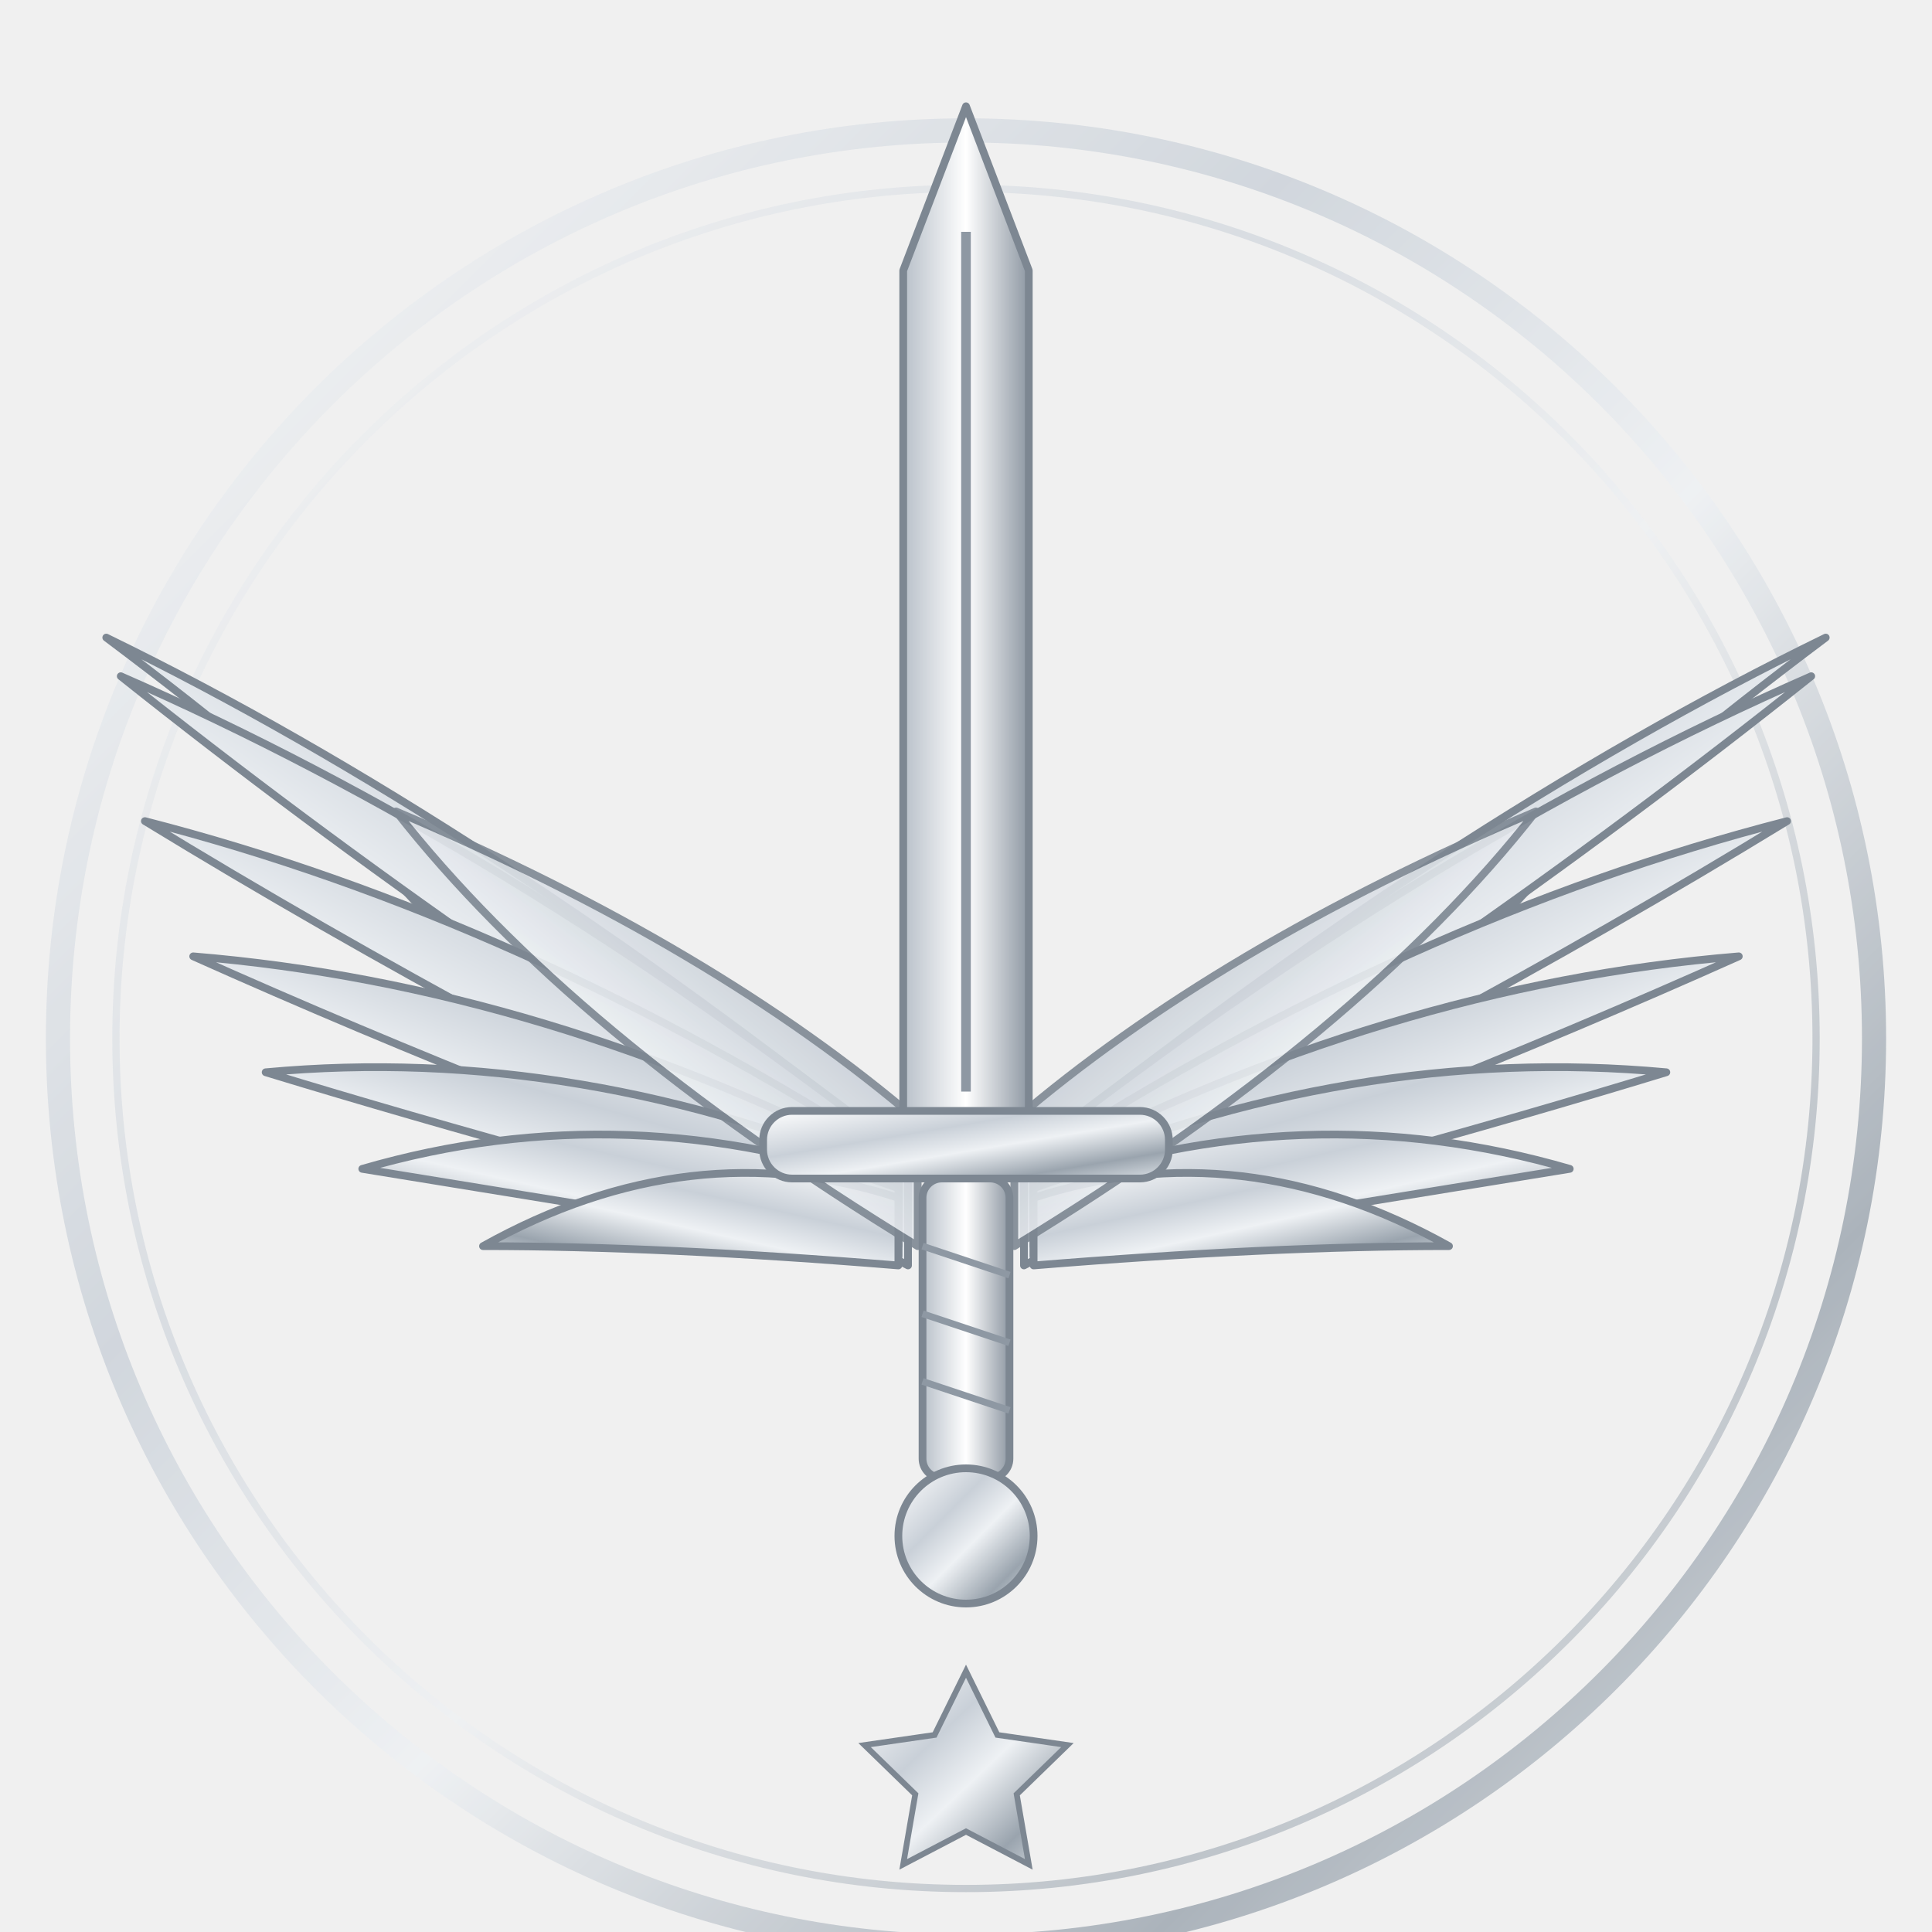
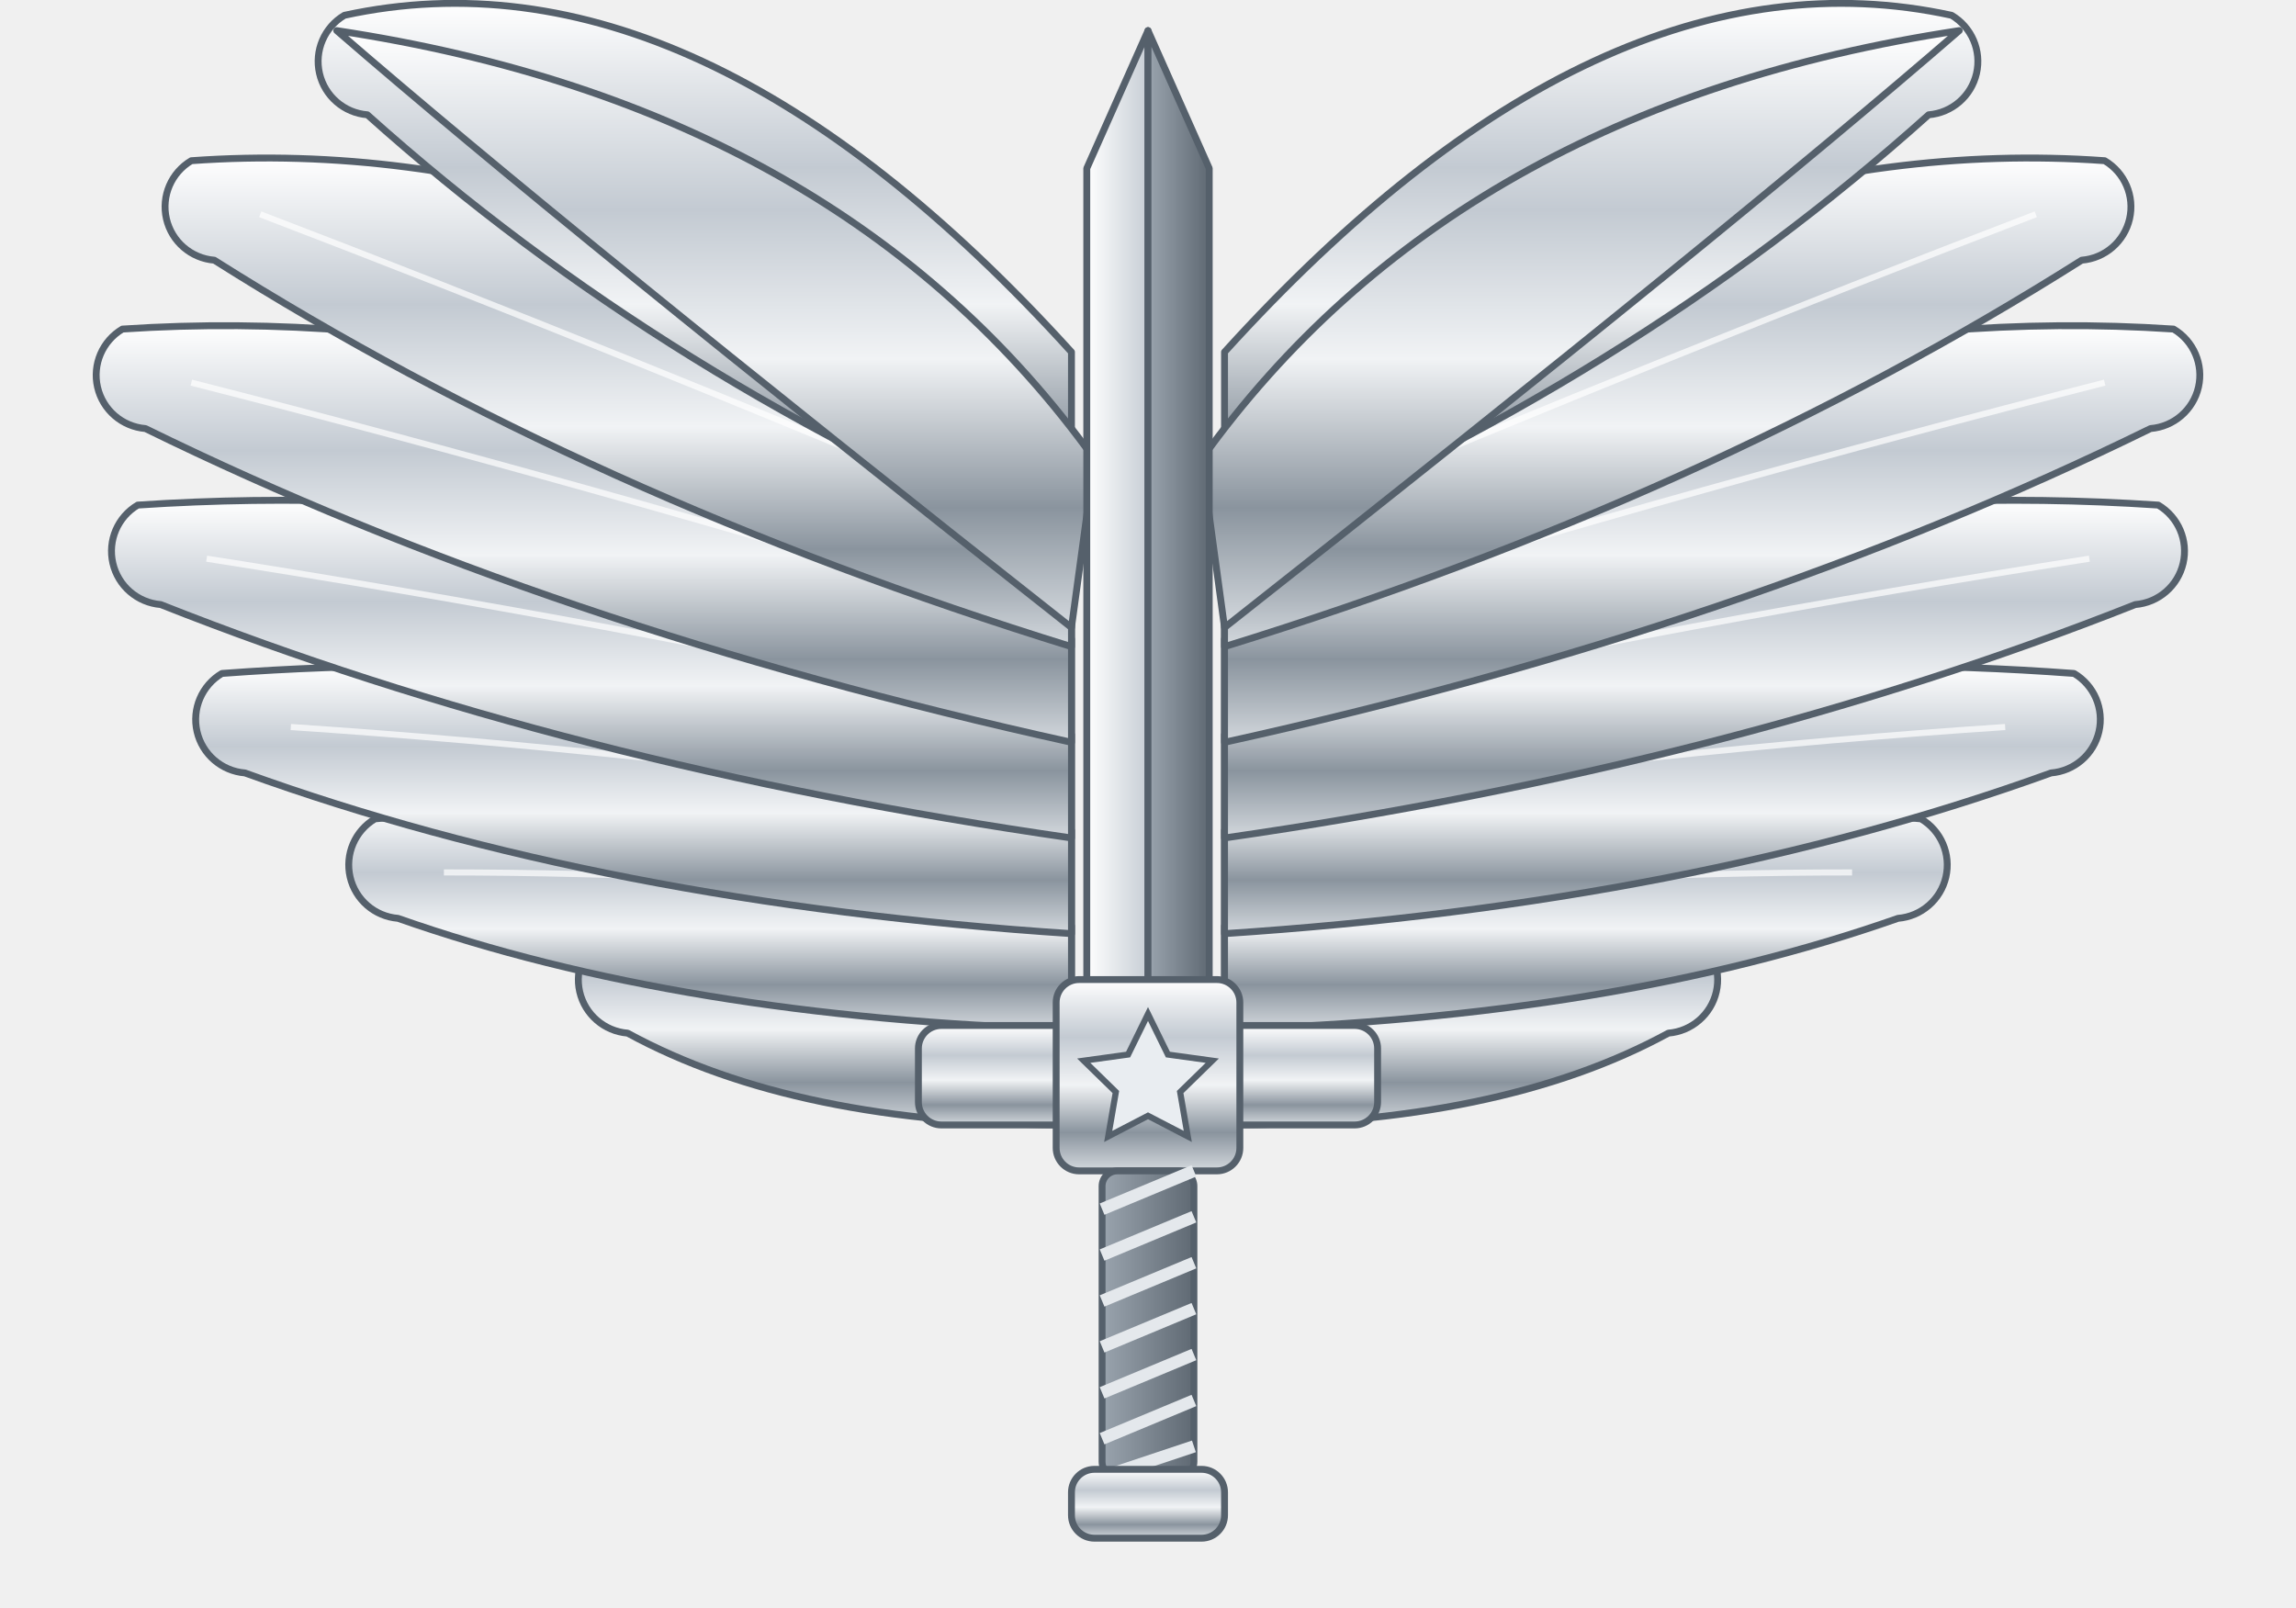
- <svg xmlns="http://www.w3.org/2000/svg" viewBox="0 0 400 400" role="img" aria-label="Gládio alado da Força Aérea Brasileira">
+ <svg xmlns="http://www.w3.org/2000/svg" viewBox="0 0 300 210" role="img" aria-label="Gládio alado da Força Aérea Brasileira">
  <defs>
-     <linearGradient id="prata" x1="0" y1="0" x2="1" y2="1">
+     <linearGradient id="prata" x1="0" y1="0" x2="0" y2="1">
      <stop offset="0" stop-color="#FFFFFF" />
-       <stop offset="0.35" stop-color="#C9D0D8" />
-       <stop offset="0.55" stop-color="#EEF1F4" />
-       <stop offset="0.8" stop-color="#9AA4AE" />
-       <stop offset="1" stop-color="#DDE2E7" />
+       <stop offset="0.3" stop-color="#C3CAD2" />
+       <stop offset="0.55" stop-color="#F1F3F5" />
+       <stop offset="0.8" stop-color="#8A949E" />
+       <stop offset="1" stop-color="#D3D8DD" />
    </linearGradient>
-     <linearGradient id="lamina" x1="0" y1="0" x2="1" y2="0">
-       <stop offset="0" stop-color="#B8C0C9" />
-       <stop offset="0.5" stop-color="#FFFFFF" />
-       <stop offset="1" stop-color="#8E98A3" />
+     <linearGradient id="claro" x1="0" y1="0" x2="1" y2="0">
+       <stop offset="0" stop-color="#FFFFFF" />
+       <stop offset="1" stop-color="#C7CED5" />
    </linearGradient>
-     <g id="asa" fill="url(#prata)" stroke="#7D8792" stroke-width="1.6" stroke-linejoin="round">
-       <path d="M212,240 Q300,170 378,132 Q306,186 298,210 Q262,236 212,262 Z" />
-       <path d="M214,238 Q295,175 375,140 Q301,199 214,252 Z" />
-       <path d="M214,240 Q292,190 370,170 Q298,214 214,254 Z" />
-       <path d="M214,242 Q287,204 360,198 Q293,228 214,256 Z" />
-       <path d="M214,244 Q280,216 345,222 Q286,240 214,258 Z" />
-       <path d="M214,246 Q270,226 325,242 Q276,250 214,260 Z" />
-       <path d="M214,248 Q257,234 300,258 Q263,258 214,262 Z" />
-       <path d="M210,232 Q252,196 318,168 Q282,214 210,258 Z" opacity="0.9" />
+     <linearGradient id="escuro" x1="0" y1="0" x2="1" y2="0">
+       <stop offset="0" stop-color="#9AA4AE" />
+       <stop offset="1" stop-color="#5F6973" />
+     </linearGradient>
+     <g id="asa">
+       <g fill="url(#prata)" stroke="#55606B" stroke-width="0.9" stroke-linejoin="round">
+         <path d="M160,121.0 Q192,117 221,122 A7,7 0 0 1 218,135 Q196,147 160,147.0 Z" />
+         <path class="hl" d="M168,130.0 Q192,128 212,129" />
+         <path d="M160,108.5 Q207,103 251,107 A7,7 0 0 1 248,120 Q211,133 160,134.5 Z" />
+         <path class="hl" d="M168,117.5 Q207,114 242,114" />
+         <path d="M160,96.0 Q217,84 271,88 A7,7 0 0 1 268,101 Q221,118 160,122.0 Z" />
+         <path class="hl" d="M168,105.0 Q217,98 262,95" />
+         <path d="M160,83.5 Q222,62 282,66 A7,7 0 0 1 279,79 Q226,100 160,109.5 Z" />
+         <path class="hl" d="M168,92.5 Q222,81 273,73" />
+         <path d="M160,71.0 Q224,39 284,43 A7,7 0 0 1 281,56 Q228,82 160,97.0 Z" />
+         <path class="hl" d="M168,80.0 Q224,63 275,50" />
+         <path d="M160,58.5 Q219,17 275,21 A7,7 0 0 1 272,34 Q223,65 160,84.5 Z" />
+         <path class="hl" d="M168,67.5 Q219,46 266,28" />
+         <path d="M160,46.0 Q209,-8 255,2 A7,7 0 0 1 252,15 Q213,50 160,72.0 Z" />
+         <path class="hl" d="M168,55.0 Q209,30 246,9" />
+         <path d="M157,60 Q190,14 256,4 Q226,30 160,82 Z" />
+       </g>
    </g>
+     <style>.hl{fill:none;stroke:#FFFFFF;stroke-width:0.8;opacity:0.7}</style>
  </defs>
-   <circle cx="200" cy="215" r="188" fill="none" stroke="url(#prata)" stroke-width="5" opacity="0.8" />
-   <circle cx="200" cy="215" r="176" fill="none" stroke="url(#prata)" stroke-width="1.5" opacity="0.6" />
  <use href="#asa" />
-   <use href="#asa" transform="translate(400,0) scale(-1,1)" />
-   <path d="M200,22 L213,56 L213,232 L187,232 L187,56 Z" fill="url(#lamina)" stroke="#7D8792" stroke-width="1.6" stroke-linejoin="round" />
-   <line x1="200" y1="48" x2="200" y2="226" stroke="#8E98A3" stroke-width="2" />
-   <rect x="158" y="230" width="84" height="14" rx="6" fill="url(#prata)" stroke="#7D8792" stroke-width="1.6" />
-   <rect x="191" y="244" width="18" height="62" rx="4" fill="url(#lamina)" stroke="#7D8792" stroke-width="1.6" />
-   <path d="M191,258 L209,264 M191,272 L209,278 M191,286 L209,292" stroke="#8E98A3" stroke-width="1.4" />
-   <circle cx="200" cy="318" r="14" fill="url(#prata)" stroke="#7D8792" stroke-width="1.6" />
-   <path d="M200,346 l6.5,13.2 14.5,2.1 -10.5,10.2 2.5,14.5 -13,-6.8 -13,6.8 2.5,-14.5 -10.5,-10.2 14.5,-2.1 Z" fill="url(#prata)" stroke="#7D8792" stroke-width="1.2" />
+   <use href="#asa" transform="translate(300,0) scale(-1,1)" />
+   <path d="M150,4 L150,136 L142,136 L142,22 Z" fill="url(#claro)" stroke="#55606B" stroke-width="0.9" stroke-linejoin="round" />
+   <path d="M150,4 L158,22 L158,136 L150,136 Z" fill="url(#escuro)" stroke="#55606B" stroke-width="0.9" stroke-linejoin="round" />
+   <rect x="120" y="134" width="60" height="13" rx="3" fill="url(#prata)" stroke="#55606B" stroke-width="0.9" />
+   <rect x="138" y="128" width="24" height="25" rx="3" fill="url(#prata)" stroke="#55606B" stroke-width="0.9" />
+   <path d="M150,132.5 l2.6,5.3 5.8,0.8 -4.2,4.1 1,5.8 -5.2,-2.7 -5.2,2.7 1,-5.8 -4.2,-4.1 5.8,-0.8 Z" fill="#E9EDF1" stroke="#55606B" stroke-width="0.8" />
+   <rect x="144" y="153" width="12" height="40" rx="2" fill="url(#escuro)" stroke="#55606B" stroke-width="0.9" />
+   <path d="M144,158 L156,153 M144,164 L156,159 M144,170 L156,165 M144,176 L156,171 M144,182 L156,177 M144,188 L156,183 M144,193 L156,189" stroke="#E4E8EC" stroke-width="1.6" />
+   <rect x="140" y="192" width="20" height="9" rx="3" fill="url(#prata)" stroke="#55606B" stroke-width="0.9" />
</svg>
